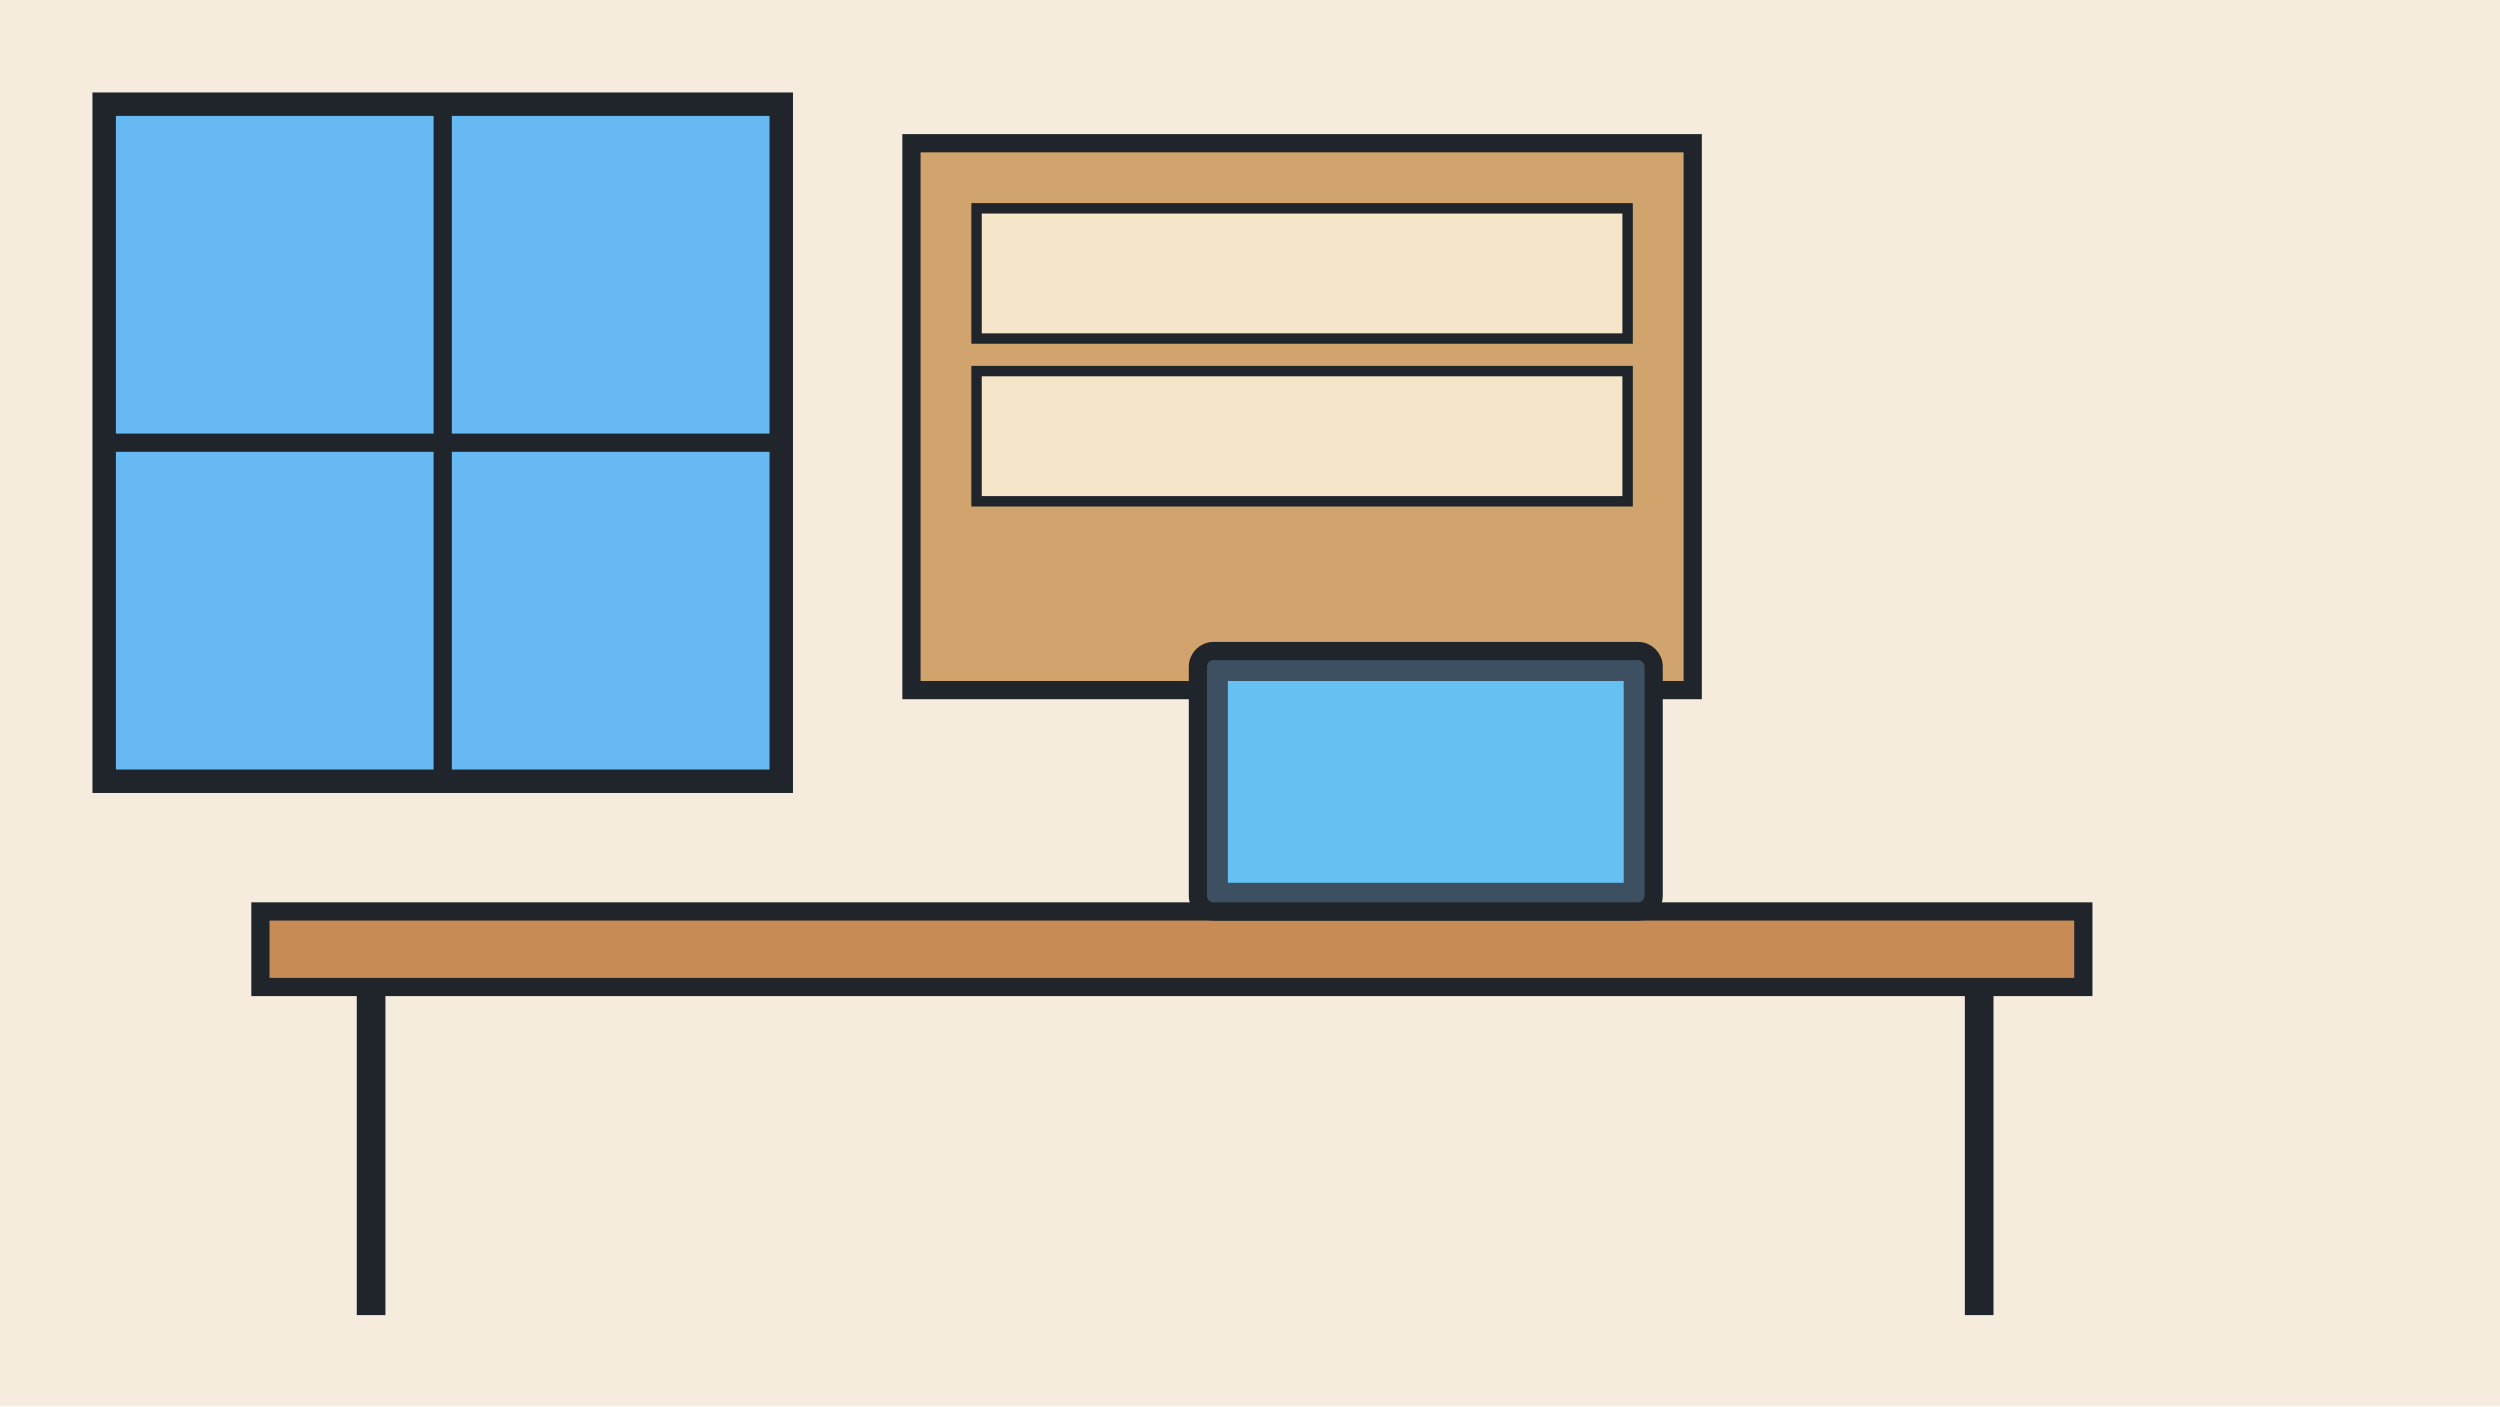
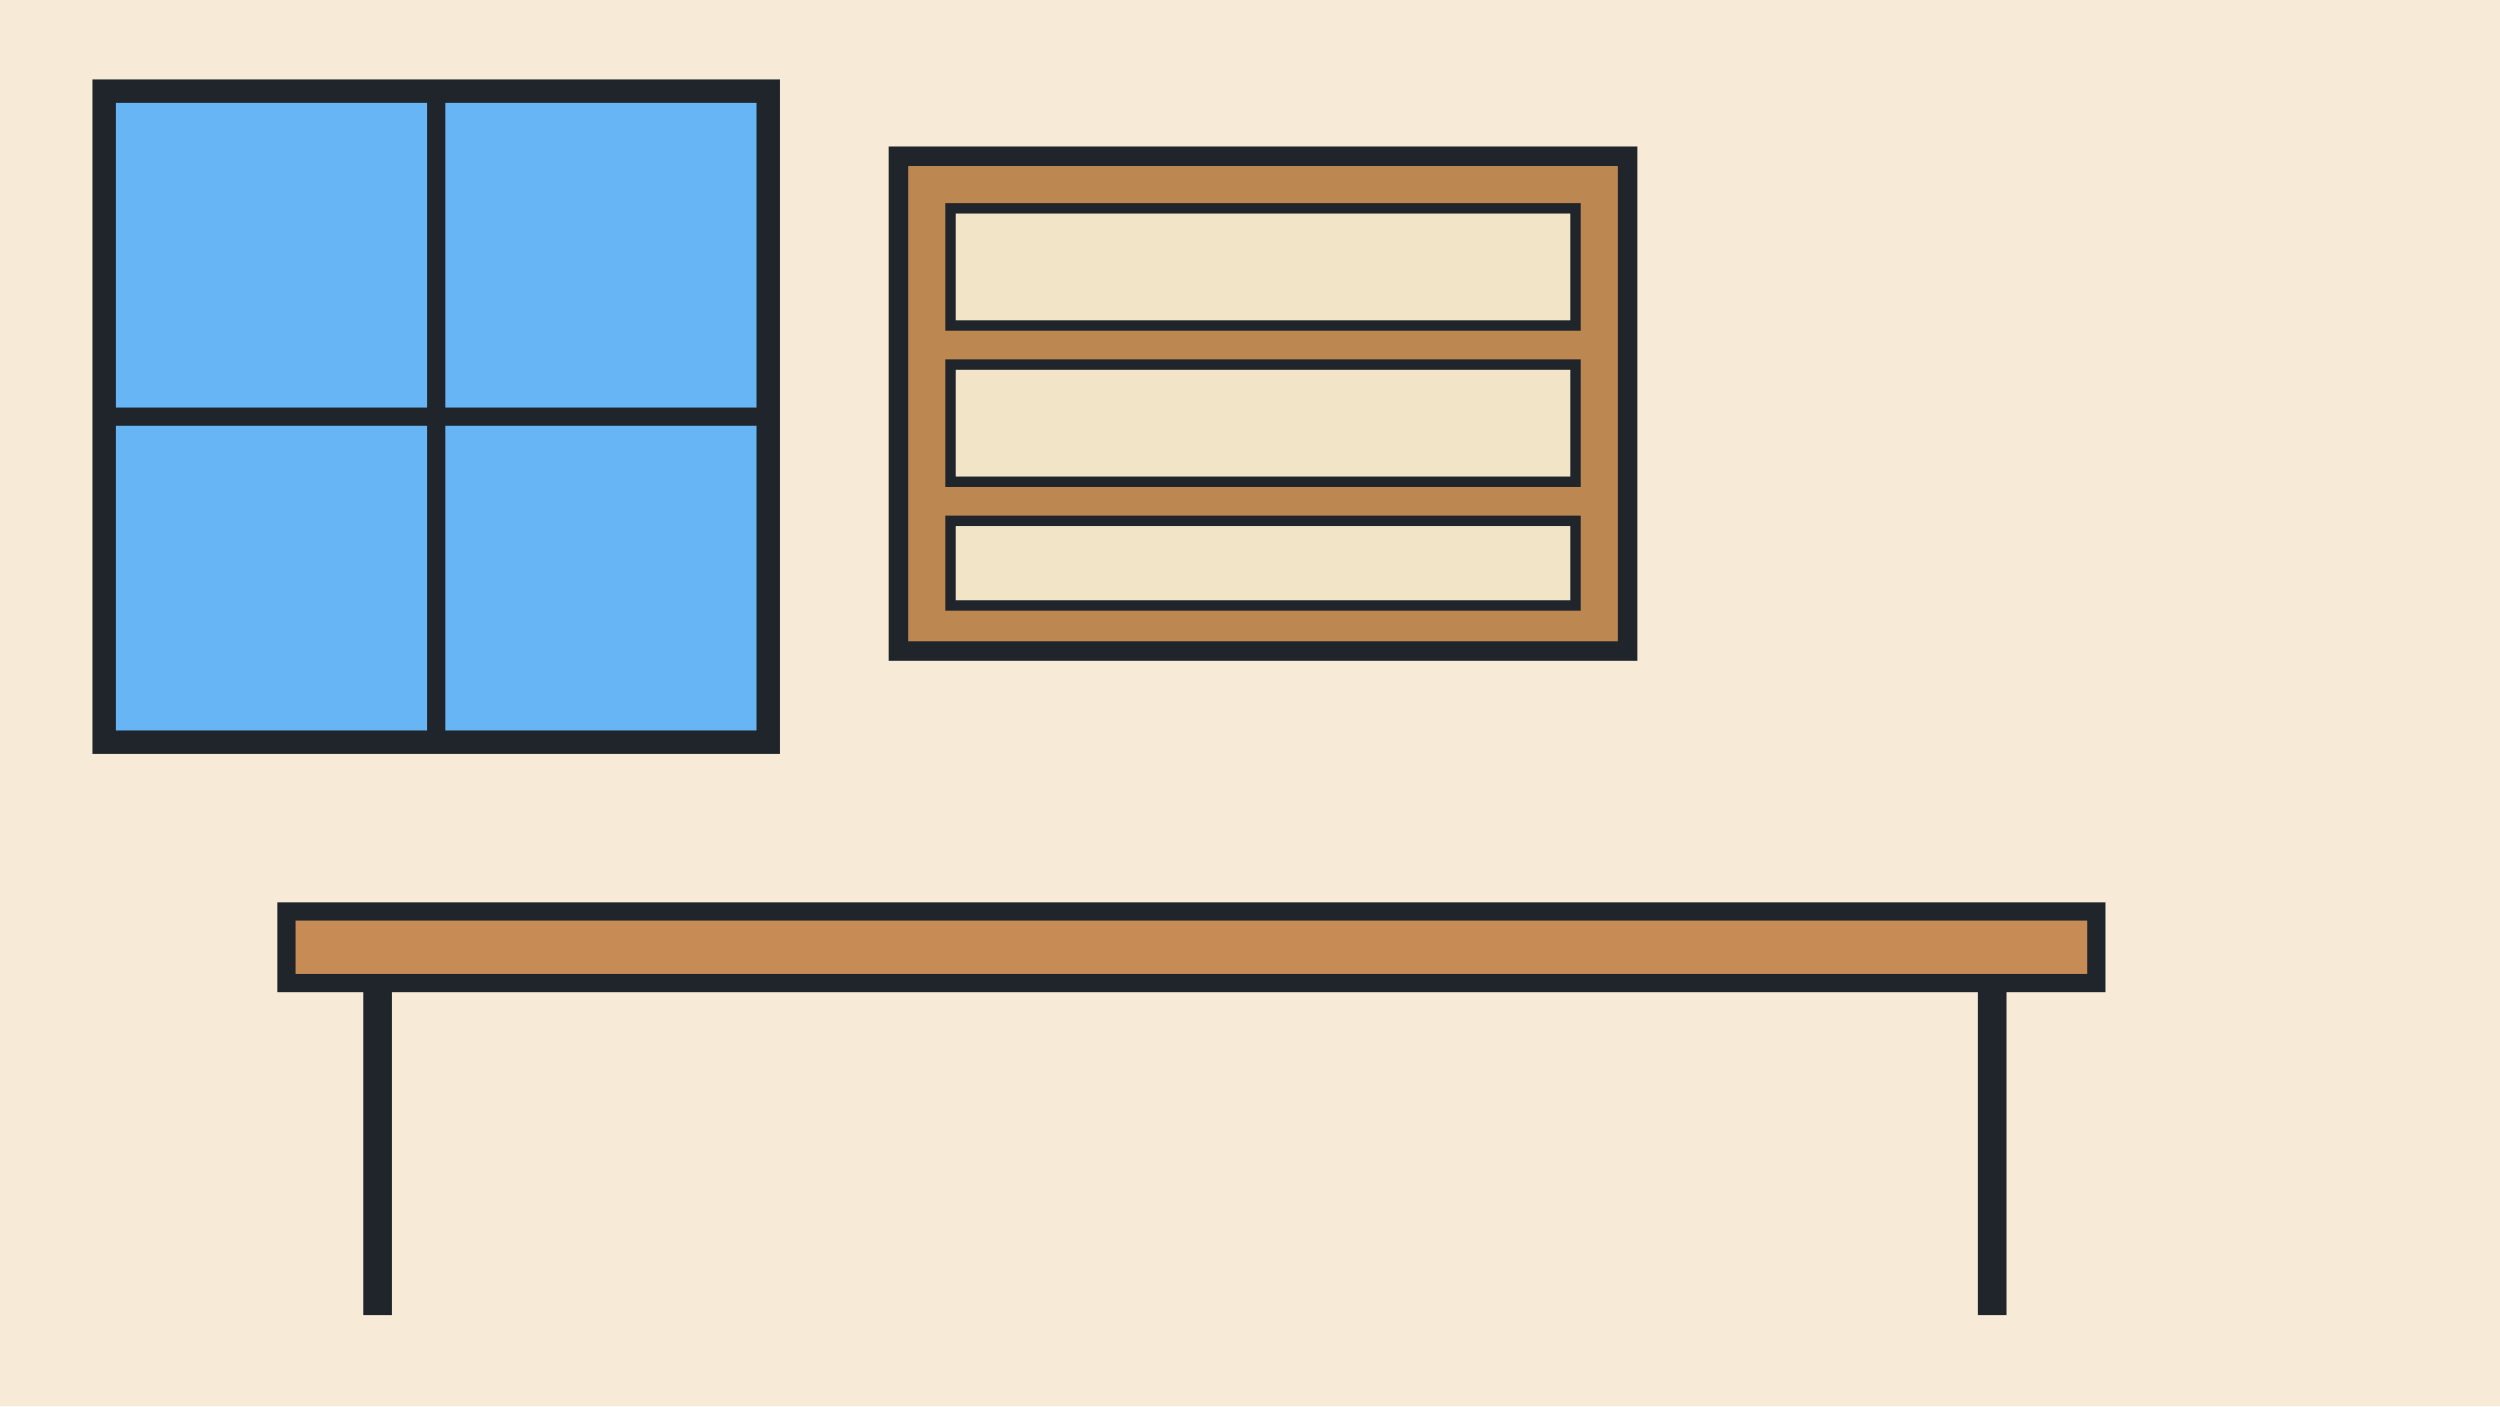
- <svg xmlns="http://www.w3.org/2000/svg" viewBox="0 0 1920 1080" role="img" aria-label="Home Office">
-   <rect width="1920" height="1080" fill="#F5ECDD" />
-   <rect x="80" y="80" width="520" height="520" fill="#67B9F3" stroke="#20252B" stroke-width="18" />
-   <path d="M340 80 V600 M80 340 H600" stroke="#20252B" stroke-width="14" />
-   <rect x="700" y="110" width="600" height="420" fill="#D1A36D" stroke="#20252B" stroke-width="14" />
-   <rect x="750" y="160" width="500" height="100" fill="#F6E6C9" stroke="#20252B" stroke-width="8" />
-   <rect x="750" y="285" width="500" height="100" fill="#F6E6C9" stroke="#20252B" stroke-width="8" />
-   <rect x="200" y="700" width="1400" height="58" fill="#C78B55" stroke="#20252B" stroke-width="14" />
-   <path d="M285 758 V1010 M1520 758 V1010" stroke="#20252B" stroke-width="22" />
-   <rect x="920" y="500" width="350" height="200" rx="12" fill="#3D5062" stroke="#20252B" stroke-width="14" />
-   <rect x="943" y="523" width="304" height="155" fill="#65C1F1" />
+ <svg xmlns="http://www.w3.org/2000/svg" viewBox="0 0 1920 1080" role="img" aria-label="home-office">
+   <rect width="1920" height="1080" fill="#F7EBD7" />
+   <rect x="80" y="70" width="510" height="500" fill="#68B5F5" stroke="#20252B" stroke-width="18" />
+   <path d="M335 70 V570 M80 320 H590" stroke="#20252B" stroke-width="14" />
+   <rect x="690" y="120" width="560" height="380" fill="#BD8751" stroke="#20252B" stroke-width="15" />
+   <g fill="#F1E4C7" stroke="#20252B" stroke-width="8">
+     <rect x="730" y="160" width="480" height="90" />
+     <rect x="730" y="280" width="480" height="90" />
+     <rect x="730" y="400" width="480" height="65" />
+   </g>
+   <rect x="220" y="700" width="1390" height="55" fill="#C78B55" stroke="#20252B" stroke-width="14" />
+   <path d="M290 755 V1010 M1530 755 V1010" stroke="#20252B" stroke-width="22" />
</svg>
